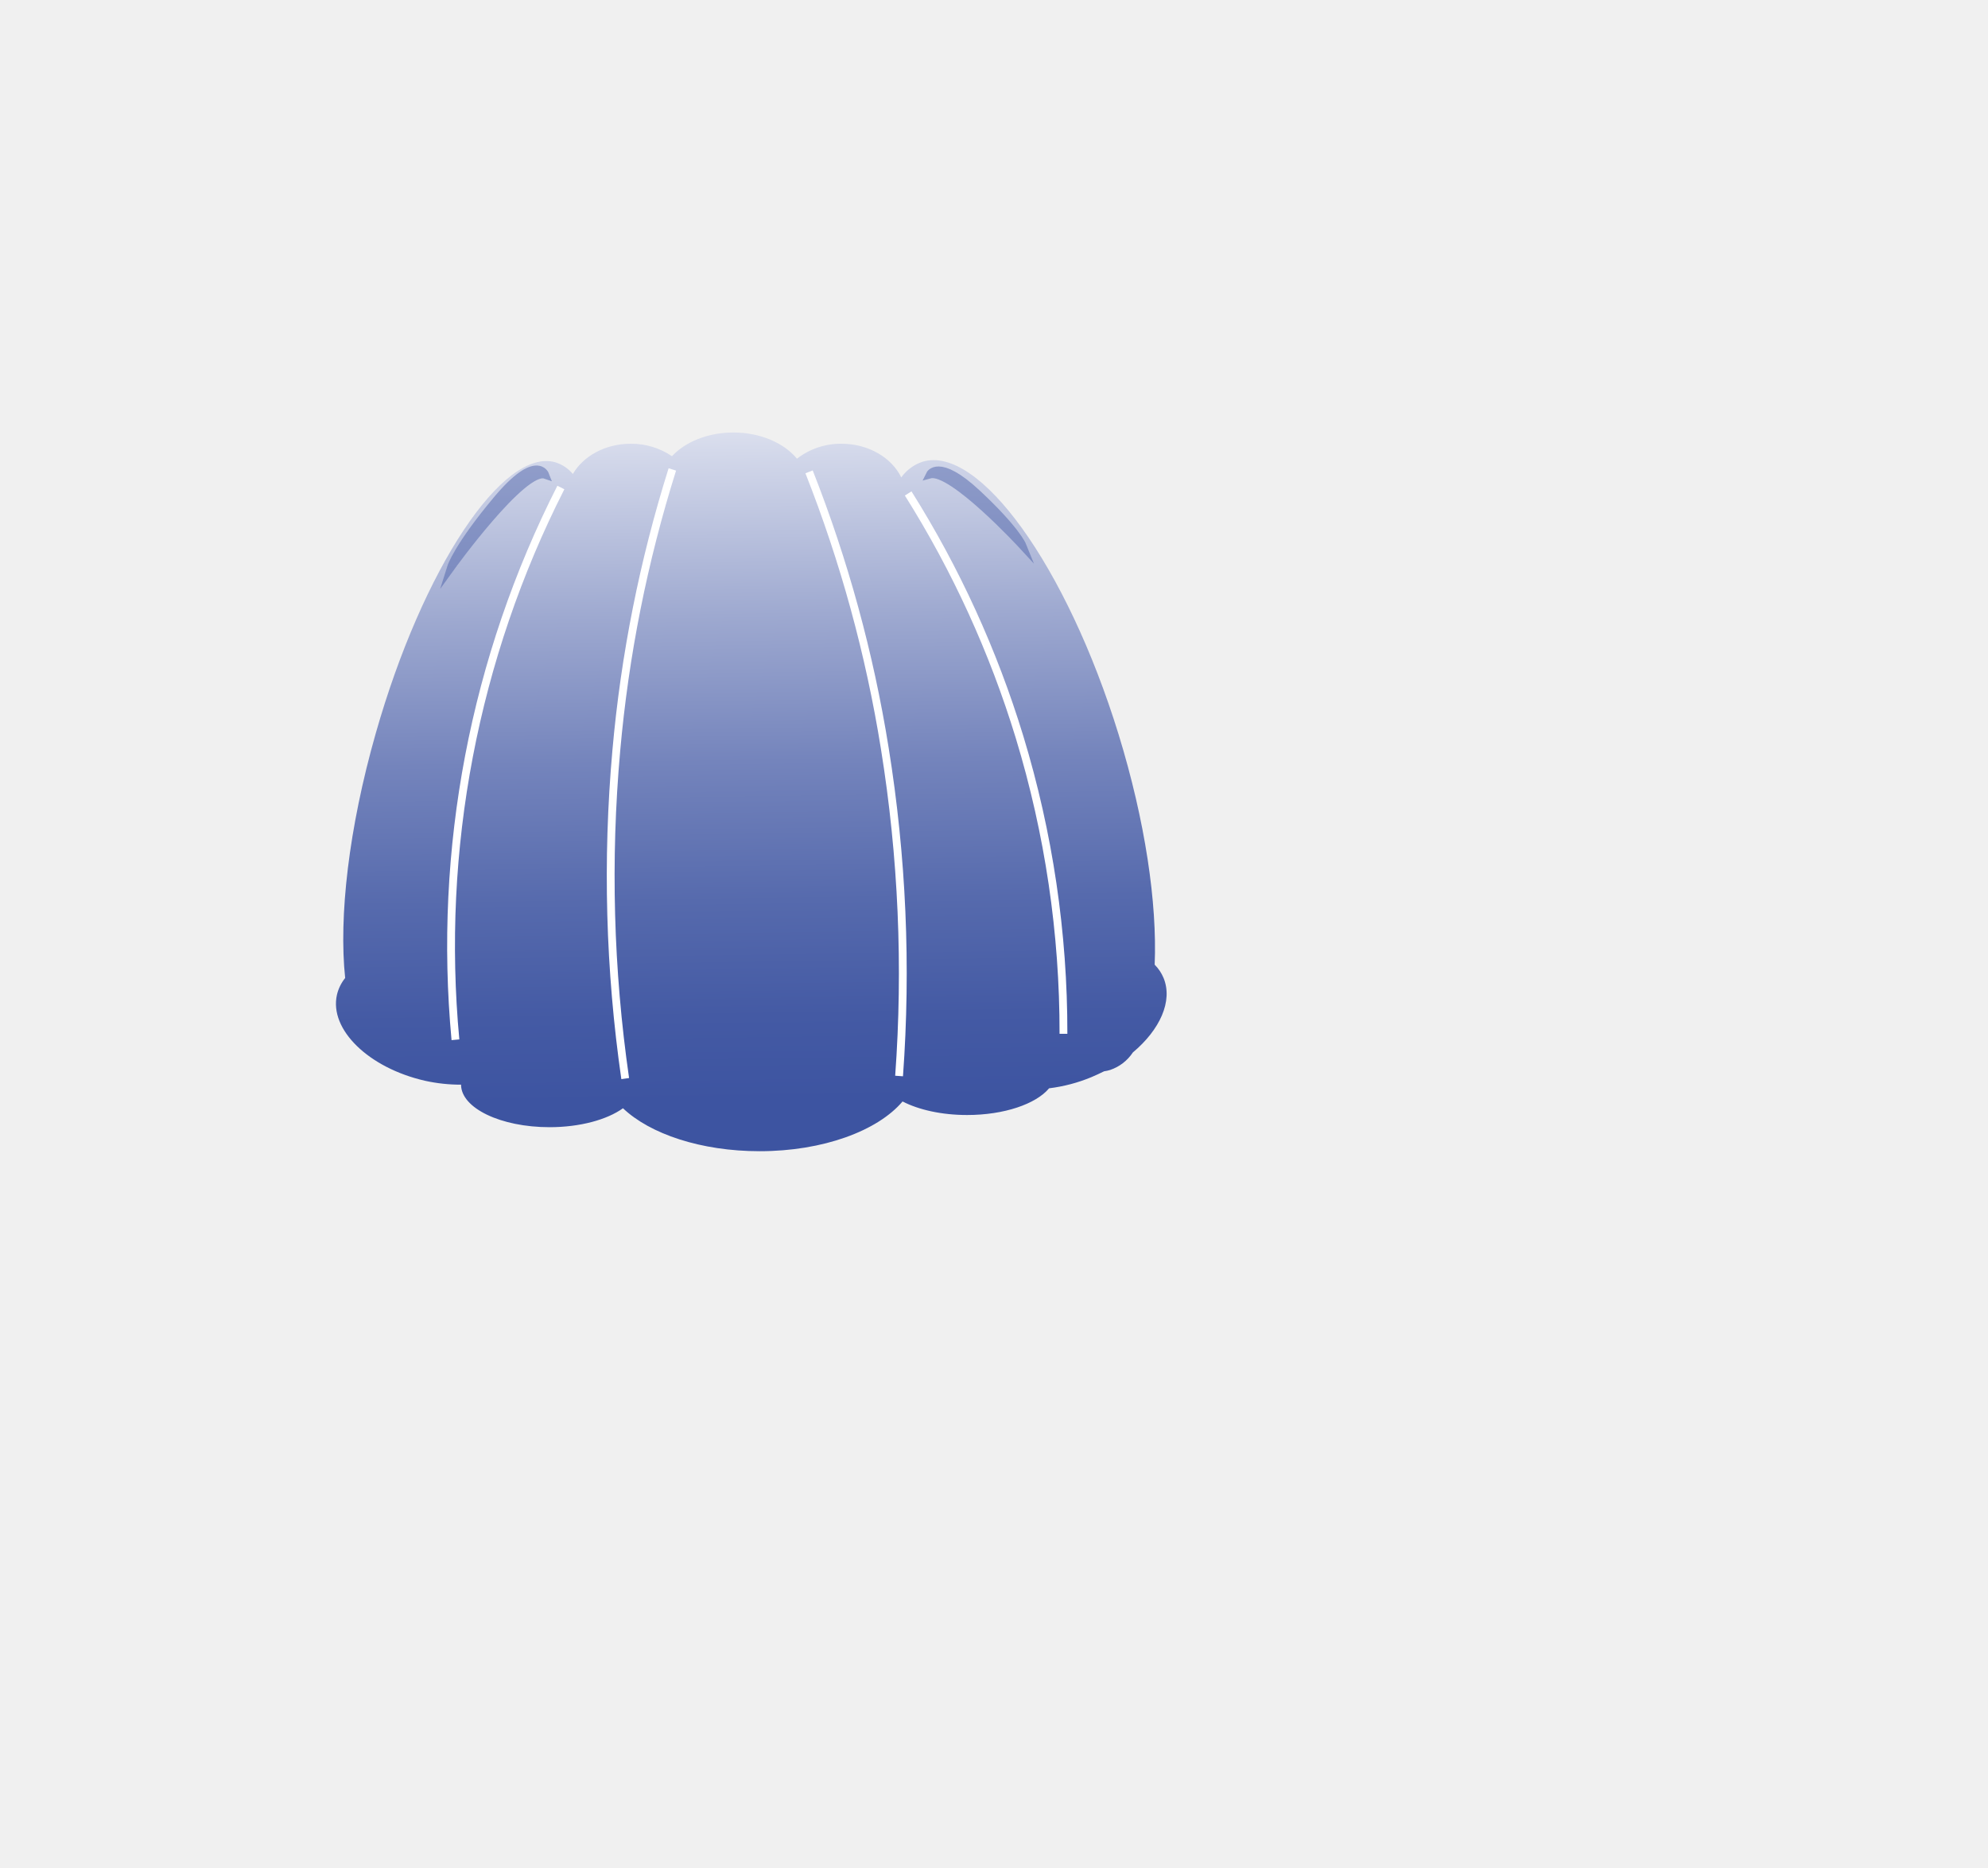
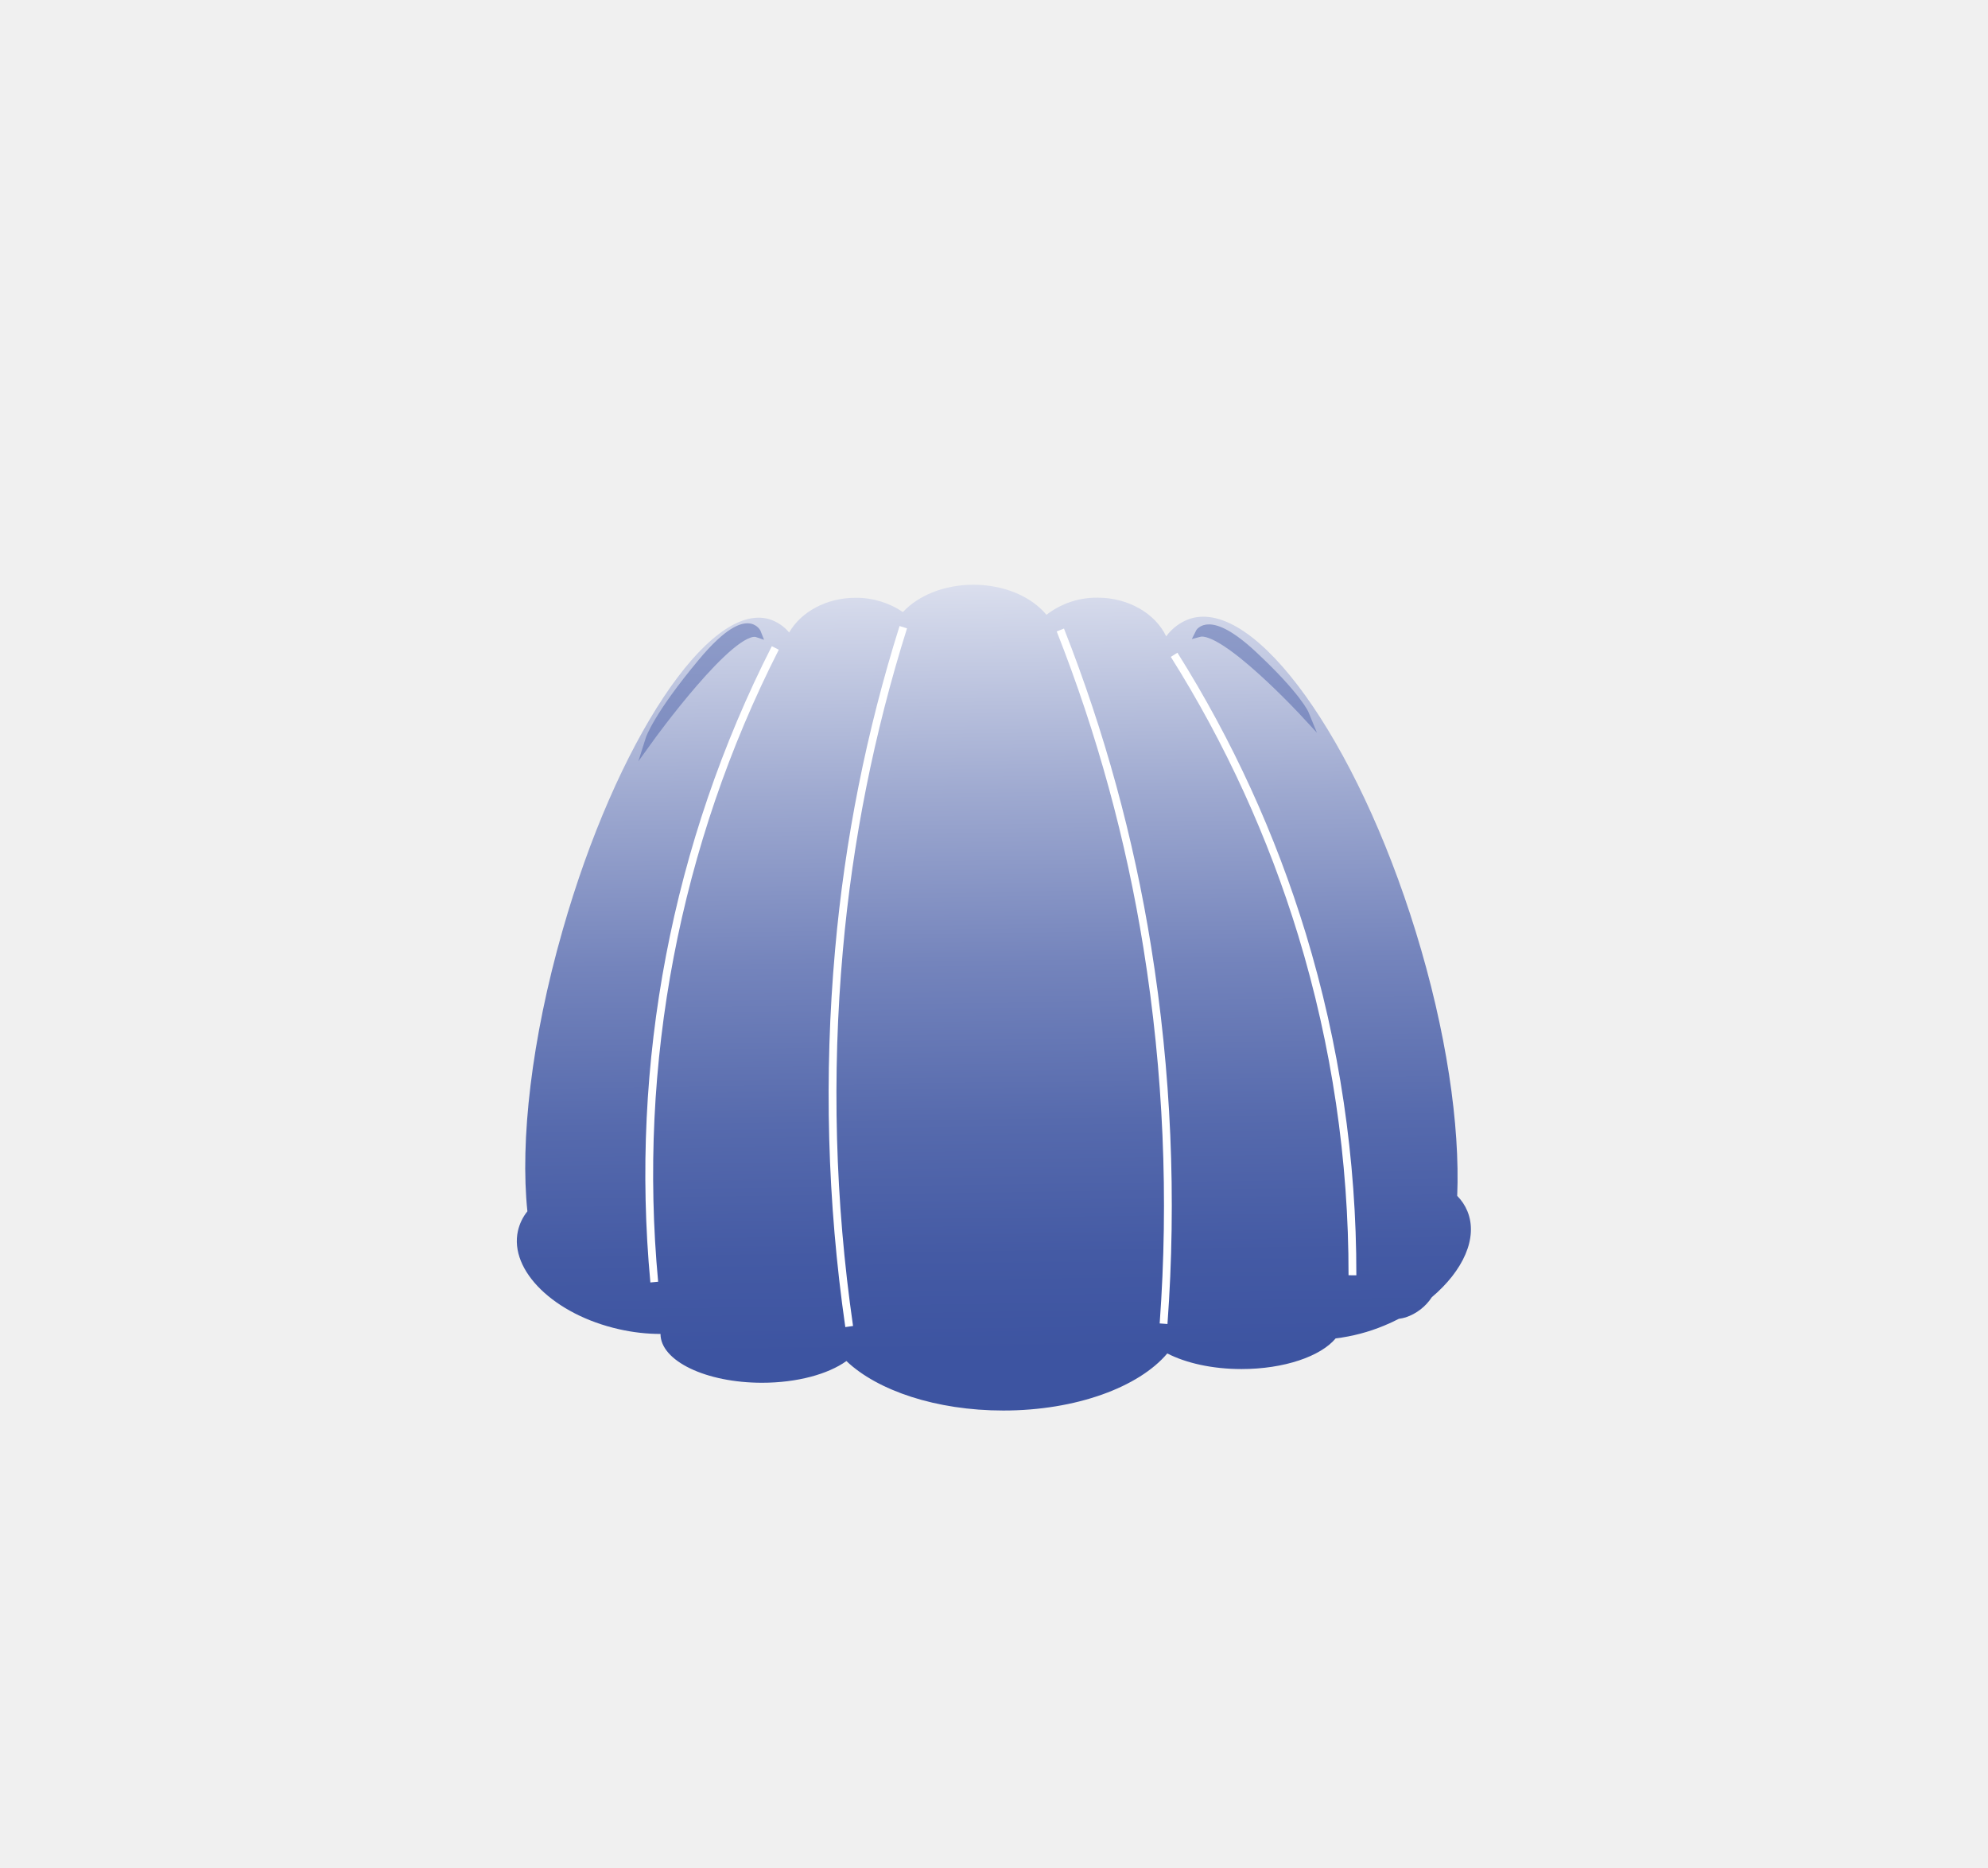
<svg xmlns="http://www.w3.org/2000/svg" viewBox="0 0 509.14 478.29">
  <defs>
    <style>.cls-1{fill:url(#linear-gradient);}.cls-2{fill:none;stroke:#fff;}.cls-2,.cls-3{stroke-miterlimit:10;stroke-width:2px;}.cls-3{fill:#3d54a1;stroke:#3d54a1;opacity:0.44;}</style>
-     <linearGradient id="linear-gradient" x1="189.92" y1="84.49" x2="192.77" y2="281.94" gradientUnits="userSpaceOnUse">
+     <linearGradient id="linear-gradient" x1="251.7" y1="119.59" x2="254.97" y2="346.33" gradientUnits="userSpaceOnUse">
      <stop offset="0" stop-color="#fff" />
      <stop offset="0.16" stop-color="#d3d8ea" />
      <stop offset="0.37" stop-color="#9ea9d0" />
      <stop offset="0.56" stop-color="#7484bc" />
      <stop offset="0.74" stop-color="#566aad" />
      <stop offset="0.89" stop-color="#445aa4" />
      <stop offset="1" stop-color="#3d54a1" />
    </linearGradient>
  </defs>
  <g id="jelly">
-     <path class="cls-1" d="M298,250.46a10.58,10.58,0,0,0-2.28-3.41c.65-15.74-2.4-36.74-9.25-59-13.27-43-35.76-74.25-50.24-69.79a11,11,0,0,0-5.41,4c-2.42-5-8.35-8.62-15.3-8.62a18.29,18.29,0,0,0-11.41,3.83c-3.29-4-9.35-6.71-16.28-6.71-6.55,0-12.33,2.41-15.73,6.07a18.5,18.5,0,0,0-10.56-3.19c-6.54,0-12.17,3.17-14.83,7.75a9.37,9.37,0,0,0-4.49-3c-13.42-3.82-34,27.27-46,69.45-6.93,24.33-9.48,47-7.82,62.62a10.77,10.77,0,0,0-2.11,4.32c-2,8.87,8.1,18.7,22.55,22a42.46,42.46,0,0,0,9.24,1c0,6,10.16,10.89,22.65,10.89,7.84,0,14.76-1.93,18.82-4.85,6.93,6.59,20,11,35,11,16.25,0,30.23-5.22,36.6-12.74,4.13,2.13,10,3.47,16.53,3.47,9.52,0,17.65-2.83,21-6.84a41.32,41.32,0,0,0,10.84-2.86c1.13-.46,2.21-1,3.26-1.5a9,9,0,0,0,1.54-.34,11.29,11.29,0,0,0,5.81-4.48C297.05,263.74,300.43,256.37,298,250.46Z" />
-     <path class="cls-2" d="M143.64,124.85a259,259,0,0,0-27,141.43" />
-     <path class="cls-2" d="M232.59,126.37a259.37,259.37,0,0,1,28.52,62.38,259.52,259.52,0,0,1,11.25,76" />
-     <path class="cls-2" d="M207.21,120.84a338.93,338.93,0,0,1,19.39,70.8,362,362,0,0,1,3.66,83.92" />
-     <path class="cls-2" d="M172.19,120.22a339.46,339.46,0,0,0-14.35,72,362.27,362.27,0,0,0,2.28,84" />
-     <path class="cls-3" d="M238.14,121.53s2.15-4.45,12.11,4.84,11.57,13.27,11.57,13.27S243.71,120,238.14,121.53Z" />
-     <path class="cls-3" d="M139.65,121.61s-2.18-5.81-12.34,6.32-11.78,17.3-11.78,17.3S134,119.65,139.65,121.61Z" />
+     <path class="cls-1" d="M375.81,310.18a12,12,0,0,0-2.61-3.92c.74-18.07-2.76-42.19-10.63-67.7-15.24-49.39-41.07-85.27-57.69-80.14a12.64,12.64,0,0,0-6.21,4.54c-2.78-5.8-9.59-9.9-17.57-9.9a21,21,0,0,0-13.1,4.39c-3.79-4.61-10.74-7.7-18.7-7.7-7.52,0-14.16,2.77-18.06,7a21.28,21.28,0,0,0-12.13-3.66c-7.5,0-14,3.64-17,8.89a10.87,10.87,0,0,0-5.16-3.43c-15.41-4.39-39.09,31.32-52.88,79.75-8,27.94-10.88,54-9,71.91a12.36,12.36,0,0,0-2.42,5c-2.29,10.18,9.3,21.47,25.89,25.2a48.48,48.48,0,0,0,10.62,1.21c0,6.91,11.65,12.5,26,12.5,9,0,16.94-2.21,21.61-5.56,7.95,7.56,23,12.67,40.18,12.67,18.66,0,34.72-6,42-14.62,4.75,2.45,11.5,4,19,4,10.93,0,20.27-3.25,24.12-7.85a47.32,47.32,0,0,0,12.46-3.29c1.29-.53,2.53-1.11,3.73-1.73a10.63,10.63,0,0,0,1.78-.38,12.89,12.89,0,0,0,6.66-5.15C374.72,325.43,378.61,317,375.81,310.18Z" />
+     <path class="cls-2" d="M198.56,165.94a297.33,297.33,0,0,0-31,162.4" />
+     <path class="cls-2" d="M300.7,167.69a297.73,297.73,0,0,1,32.75,71.63,298.19,298.19,0,0,1,12.92,87.27" />
+     <path class="cls-2" d="M271.56,161.34a389.45,389.45,0,0,1,22.27,81.29A416.26,416.26,0,0,1,298,339" />
+     <path class="cls-2" d="M231.34,160.62a389.07,389.07,0,0,0-16.47,82.67,415.85,415.85,0,0,0,2.61,96.43" />
+     <path class="cls-3" d="M307.08,162.13s2.46-5.12,13.9,5.56,13.29,15.23,13.29,15.23S313.48,160.4,307.08,162.13Z" />
+     <path class="cls-3" d="M194,162.22s-2.51-6.67-14.17,7.26-13.53,19.87-13.53,19.87S187.46,160,194,162.22Z" />
  </g>
</svg>
